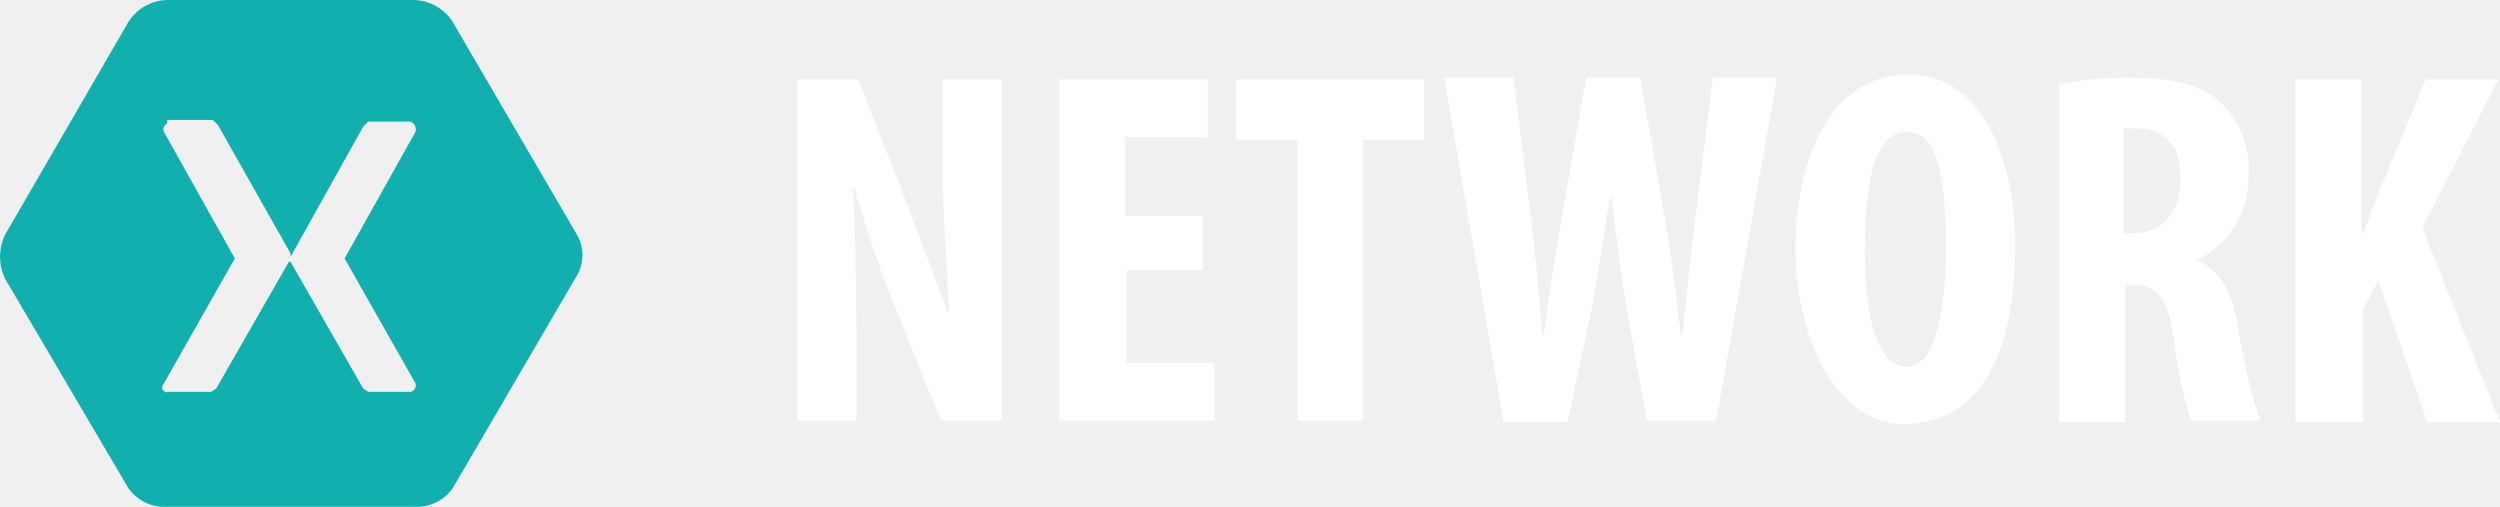
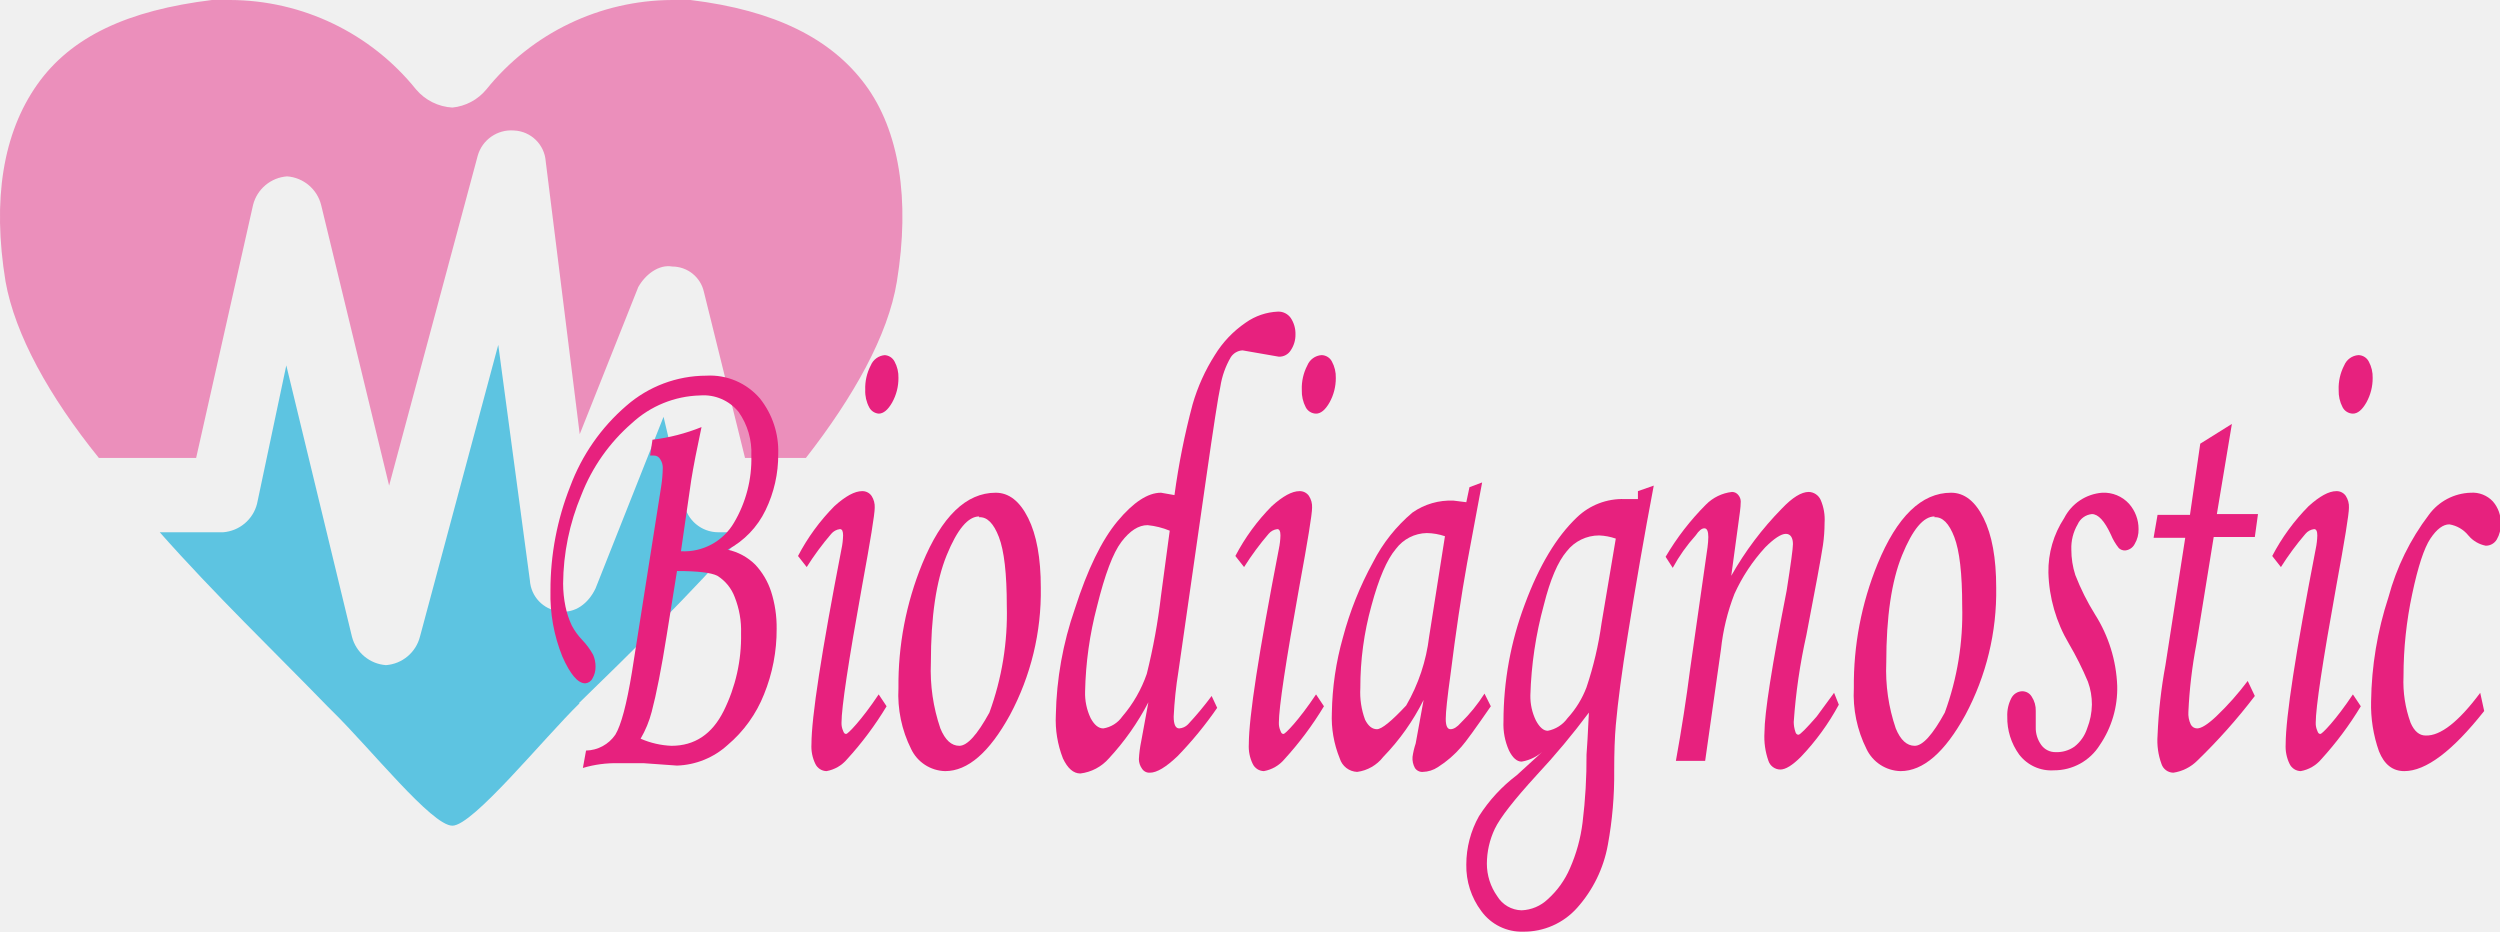
- <svg xmlns="http://www.w3.org/2000/svg" id="Pagina_inicia_Movil" data-name="Pagina inicia Movil" viewBox="0 0 148 30">
+ <svg xmlns="http://www.w3.org/2000/svg" viewBox="0 0 316.1 117.8">
  <defs>
-     <style>.cls-1{fill:#fff;}.cls-2{fill:#12afaf;}</style>
+     <style>.cls-1{fill:#5dc4e1;}.cls-1,.cls-2{fill-rule:evenodd;}.cls-2{fill:#eb8fbb;}.cls-3{fill:#e7217e;}</style>
  </defs>
-   <path class="cls-1" d="M1051.4,38.5V18.3h3.6l3.1,7.9,2.2,5.9h0.1c-0.1-2.1-.4-5.7-0.4-9.4V18.3h3.5V38.5h-3.6l-3.1-7.7a62.1,62.1,0,0,1-2-6.1h-0.1c0.1,2,.2,5.2.2,9.2v4.6h-3.5Z" transform="translate(-1004.2 -13.6)" />
-   <path class="cls-1" d="M1075.5,29.6h-4.6v5.5h5.2v3.4h-9.2V18.3h8.8v3.4h-4.9v4.7h4.6v3.2h0Z" transform="translate(-1004.2 -13.6)" />
-   <path class="cls-1" d="M1081,21.9h-3.6V18.3h11.1v3.6h-3.6V38.5H1081V21.9Z" transform="translate(-1004.2 -13.6)" />
-   <path class="cls-1" d="M1093.2,38.5l-3.5-20.3h4.1l1,8.1c0.3,2.3.5,4.6,0.7,7.1h0.1c0.3-2.5.7-4.7,1.1-7.1l1.4-8.1h3.2l1.4,8c0.4,2.3.7,4.5,1,7.2h0.1c0.3-2.6.5-4.8,0.8-7.2l1-8h3.8l-3.6,20.3h-4.1l-1.2-6.6c-0.3-1.9-.6-4.2-0.9-6.6h-0.1c-0.4,2.4-.7,4.7-1.1,6.7l-1.4,6.6h-3.8Z" transform="translate(-1004.2 -13.6)" />
-   <path class="cls-1" d="M1123.5,28c0,7.6-2.7,10.7-6.6,10.7s-6.4-4.9-6.4-10.4,2.2-10.3,6.7-10.3S1123.5,23.4,1123.5,28Zm-8.9.4c0,4.6.9,6.9,2.5,6.9s2.3-3,2.3-7.1-0.5-6.8-2.3-6.8S1114.6,24,1114.6,28.4Z" transform="translate(-1004.2 -13.6)" />
-   <path class="cls-1" d="M1126,18.6a20.9,20.9,0,0,1,4.3-.4c2.2,0,4.1.3,5.4,1.5a5.4,5.4,0,0,1,1.6,4.2,5.3,5.3,0,0,1-3.1,5.1h0c1.4,0.5,2.1,1.8,2.5,4a33.9,33.9,0,0,0,1.3,5.5h-4.1a27.3,27.3,0,0,1-1-4.8c-0.4-2.5-1-3.2-2.3-3.2H1130v8.1h-3.9v-20H1126Zm3.9,8.8h0.7c1.7,0,2.7-1.4,2.7-3.2s-0.7-2.9-2.5-3h-0.9v6.2Z" transform="translate(-1004.2 -13.6)" />
-   <path class="cls-1" d="M1140.1,18.3h3.9v9.1h0.1l1-2.6,2.7-6.5h4.3l-4.5,8.8,4.6,11.5h-4.3l-2.9-8.4-0.9,1.7v6.7h-4V18.3h0Z" transform="translate(-1004.2 -13.6)" />
-   <g id="Logo">
-     <g id="xamagon">
-       <path id="Logo-2" class="cls-2" d="M1014.1,13.6a2.8,2.8,0,0,0-2.3,1.3l-7.3,12.6a3,3,0,0,0,0,2.6l7.3,12.4a2.6,2.6,0,0,0,2.3,1.1h14.6a2.6,2.6,0,0,0,2.3-1.1l7.3-12.5a2.4,2.4,0,0,0,0-2.6L1031,14.9a2.8,2.8,0,0,0-2.3-1.3h-14.6Zm0.1,7.1h2.6l0.3,0.3,4.3,7.6v0.2h0l4.3-7.7,0.3-.3h2.5a0.5,0.5,0,0,1,.3.6l-4.2,7.5,4.2,7.4a0.4,0.4,0,0,1-.3.5H1026l-0.3-.2-4.3-7.5h-0.1l-4.3,7.5-0.3.2h-2.5a0.3,0.3,0,0,1-.4-0.2,0.4,0.4,0,0,1,.1-0.3l4.2-7.4-4.2-7.5a0.4,0.4,0,0,1,.2-0.5h0V20.7Z" transform="translate(-1004.2 -13.6)" />
+   <g id="Capa_2" data-name="Capa 2">
+     <g id="Capa_1-2" data-name="Capa 1">
+       <path class="cls-1" d="M73.3,88.9c-4.6,4.5-13.5,15.5-16.1,15.5S46.9,94.7,42,89.9l-.6-.6c-6.6-6.8-14.3-14.2-21.2-22h8a4.8,4.8,0,0,0,4.3-3.6l3.7-17.5,8.3,34.3a4.8,4.8,0,0,0,4.3,3.6h0a4.8,4.8,0,0,0,4.3-3.6L63,43.6l4,29.8a4.2,4.2,0,0,0,3.7,3.9c2,.3,3.7-1,4.6-2.9l8.6-21.7,2.6,11a4.4,4.4,0,0,0,4.3,3.6h3.4c-6.9,7.8-14.4,15.2-21,21.6Z" />
+       <path class="cls-2" d="M113.4,35.6c-1.1,6.8-5.5,14.6-11.5,22.3H94.2l-5.2-21a4.1,4.1,0,0,0-4-3.2c-1.7-.3-3.4,1-4.3,2.6L73.3,54.9,69,20.4a4.2,4.2,0,0,0-4-3.9,4.4,4.4,0,0,0-4.6,3.2L49.2,61.4,40.6,25.9a4.8,4.8,0,0,0-4.3-3.6h0A4.8,4.8,0,0,0,32,25.9l-7.2,32H12.5C6.2,50.1,1.9,42.3.7,35.6-1,25.2.4,16.8,4.7,10.7S16.2,1.3,26.8,0h2.3A30.3,30.3,0,0,1,52.6,11.3a6.5,6.5,0,0,0,4.6,2.3,6.4,6.4,0,0,0,4.3-2.3A30.3,30.3,0,0,1,85,0h2.3C98,1.3,105.1,4.9,109.4,10.7s5.7,14.5,4,24.9Z" />
+       <path class="cls-3" d="M82.2,57.6l.3-2A24.5,24.5,0,0,0,88.7,54q-.9,4.2-1.3,6.7l-1.3,9a7.3,7.3,0,0,0,6.7-3.6,15.8,15.8,0,0,0,2.2-8.5,8.9,8.9,0,0,0-1.6-5.5A5.7,5.7,0,0,0,88.5,50a13.2,13.2,0,0,0-8.6,3.5,23.1,23.1,0,0,0-6.4,9.1,29.5,29.5,0,0,0-2.3,11.2,14.6,14.6,0,0,0,.3,2.9,10.9,10.9,0,0,0,.8,2.4,8.2,8.2,0,0,0,1.3,1.8A9,9,0,0,1,75,82.8a3.7,3.7,0,0,1,.3,1.5,2.8,2.8,0,0,1-.4,1.5,1.1,1.1,0,0,1-.9.6q-1.4,0-2.9-3.4a20.8,20.8,0,0,1-1.5-8.3,35.6,35.6,0,0,1,2.5-13.2,24.9,24.9,0,0,1,7.1-10.2,15.4,15.4,0,0,1,10.1-3.8,8.3,8.3,0,0,1,6.8,2.9,10.7,10.7,0,0,1,2.3,7,16,16,0,0,1-1.6,7.1,11.1,11.1,0,0,1-4.8,5,7.1,7.1,0,0,1,3.5,1.9,9.1,9.1,0,0,1,2,3.4,14.9,14.9,0,0,1,.7,4.7,21.7,21.7,0,0,1-1.6,8.3A16.2,16.2,0,0,1,92,94.2a10,10,0,0,1-6.4,2.6l-4.2-.3H78.2a14.5,14.5,0,0,0-4.5.6l.4-2.2a4.6,4.6,0,0,0,3.7-2q1.1-1.8,2.1-7.9l3.7-23.5a16.9,16.9,0,0,0,.2-2.3,1.9,1.9,0,0,0-.3-1.1.9.9,0,0,0-.8-.5Zm3.4,14.6-1.3,8.1q-1,6.3-1.9,9.7a13.5,13.5,0,0,1-1.4,3.4,10.8,10.8,0,0,0,3.9.9q4.4,0,6.6-4.4a21.1,21.1,0,0,0,2.2-9.8,11.5,11.5,0,0,0-.8-4.6,5.4,5.4,0,0,0-2.2-2.7Q89.5,72.2,85.6,72.2Z" />
+       <path class="cls-3" d="M102,71.7l-1.1-1.4a26.1,26.1,0,0,1,4.6-6.3q2.1-1.9,3.5-1.9a1.4,1.4,0,0,1,1.2.6,2.5,2.5,0,0,1,.4,1.5q0,1.2-1.6,9.9-2.6,14.4-2.6,17.3a2.3,2.3,0,0,0,.2,1c.1.3.2.4.4.4s1.9-1.7,4.1-5l1,1.5a42.1,42.1,0,0,1-5,6.7,4.4,4.4,0,0,1-2.6,1.5,1.6,1.6,0,0,1-1.4-.9,5,5,0,0,1-.5-2.5q0-5.1,3.8-24.7a9.2,9.2,0,0,0,.2-1.7c0-.5-.1-.8-.4-.8a1.7,1.7,0,0,0-1.1.6A35.5,35.5,0,0,0,102,71.7Zm9.8-26.8a1.5,1.5,0,0,1,1.3.8,4.1,4.1,0,0,1,.5,2.1,6.3,6.3,0,0,1-.8,3.1q-.8,1.4-1.7,1.4a1.5,1.5,0,0,1-1.2-.8,4.3,4.3,0,0,1-.5-2.2,6.2,6.2,0,0,1,.7-3.1A2.1,2.1,0,0,1,111.9,44.9Z" />
+       <path class="cls-3" d="M125.9,62.3q2.5,0,4.1,3.2t1.6,8.8a33,33,0,0,1-3.9,16.1q-3.9,7.1-8.2,7.1a4.9,4.9,0,0,1-4.3-2.8,15.4,15.4,0,0,1-1.6-7.7,40.4,40.4,0,0,1,3-15.7Q120.3,62.3,125.9,62.3Zm-2.1,3q-2.1,0-4.1,4.9t-2,13.6a22.7,22.7,0,0,0,1.2,8.3q.9,2.2,2.4,2.2t3.8-4.2a36.4,36.4,0,0,0,2.2-13.5q0-6.1-1-8.7T123.8,65.4Z" />
+       <path class="cls-3" d="M153.2,88l.7,1.5a47.6,47.6,0,0,1-5,6.1q-2.2,2.1-3.5,2.1a1.1,1.1,0,0,1-1-.5,2.1,2.1,0,0,1-.4-1.2,15.1,15.1,0,0,1,.3-2.3l.9-4.9a32.5,32.5,0,0,1-5,7.1,5.7,5.7,0,0,1-3.6,1.9q-1.3,0-2.2-1.9a13.3,13.3,0,0,1-.9-5.5A43.3,43.3,0,0,1,135.9,77q2.4-7.5,5.4-11.1t5.5-3.6l1.7.3a92,92,0,0,1,2.3-11.5,24,24,0,0,1,2.8-6.2,13.5,13.5,0,0,1,3.9-4.1,7.6,7.6,0,0,1,4.1-1.4,1.9,1.9,0,0,1,1.6.8,3.6,3.6,0,0,1,.6,2.1,3.5,3.5,0,0,1-.6,2,1.7,1.7,0,0,1-1.5.8l-2.3-.4-2.3-.4a1.9,1.9,0,0,0-1.5.9,10.6,10.6,0,0,0-1.3,3.7q-.4,1.8-1.8,11.6l-3.5,24.4a51,51,0,0,0-.6,5.7q0,1.5.7,1.5a1.7,1.7,0,0,0,1.1-.5A41.3,41.3,0,0,0,153.2,88Zm-5.3-20.9a9.9,9.9,0,0,0-2.8-.7q-1.7,0-3.3,2.1t-3.1,8.2a45.9,45.9,0,0,0-1.5,10.7,7.3,7.3,0,0,0,.7,3.4q.7,1.3,1.6,1.3a3.6,3.6,0,0,0,2.4-1.5,16.6,16.6,0,0,0,3.1-5.4,78.3,78.3,0,0,0,1.8-9.9Z" />
+       <path class="cls-3" d="M157.3,71.7l-1.1-1.4a26.1,26.1,0,0,1,4.6-6.3q2.1-1.9,3.5-1.9a1.4,1.4,0,0,1,1.2.6,2.5,2.5,0,0,1,.4,1.5q0,1.2-1.6,9.9-2.6,14.4-2.6,17.3a2.3,2.3,0,0,0,.2,1c.1.3.2.4.4.4s1.9-1.7,4.1-5l1,1.5a42.3,42.3,0,0,1-5,6.7,4.4,4.4,0,0,1-2.6,1.5,1.6,1.6,0,0,1-1.4-.9,5,5,0,0,1-.5-2.5q0-5.1,3.8-24.7a9.1,9.1,0,0,0,.2-1.7q0-.8-.4-.8a1.7,1.7,0,0,0-1.1.6A35.6,35.6,0,0,0,157.3,71.7Zm9.8-26.8a1.5,1.5,0,0,1,1.3.8,4.1,4.1,0,0,1,.5,2.1,6.3,6.3,0,0,1-.8,3.1q-.8,1.4-1.7,1.4a1.5,1.5,0,0,1-1.3-.8,4.4,4.4,0,0,1-.5-2.2,6.2,6.2,0,0,1,.7-3.1A2.1,2.1,0,0,1,167.1,44.9Z" />
+       <path class="cls-3" d="M185.8,61.6l1.6-.6-1.9,10.2q-1.1,6.1-2.1,14.1-.6,4.3-.6,5.6t.6,1.3,1.3-.8a20.6,20.6,0,0,0,3-3.7l.8,1.6q-2.9,4.2-3.7,5.1a13.3,13.3,0,0,1-3,2.6,3.6,3.6,0,0,1-1.9.6,1.1,1.1,0,0,1-1-.5,2.5,2.5,0,0,1-.3-1.4A9.4,9.4,0,0,1,179,94l1-5.5a28.8,28.8,0,0,1-5.1,7.2,5,5,0,0,1-3.3,1.9,2.4,2.4,0,0,1-2.2-1.7,13.7,13.7,0,0,1-1-5.8,37.1,37.1,0,0,1,1.4-9.5,42.2,42.2,0,0,1,3.8-9.5,20.2,20.2,0,0,1,5-6.3,8.4,8.4,0,0,1,5.2-1.5l1.6.2Zm-3.1,6.2a7.5,7.5,0,0,0-2.3-.4,5,5,0,0,0-3.9,2q-1.7,2-3.1,7.2A38.7,38.7,0,0,0,172,87a9.9,9.9,0,0,0,.6,4q.6,1.2,1.5,1.2t3.7-3a22.7,22.7,0,0,0,2.9-8.7Z" />
+       <path class="cls-3" d="M207.1,62.1l2-.7q-1.8,9.5-3.3,19-1.1,6.8-1.5,11.3-.2,2.3-.2,5.7a49.3,49.3,0,0,1-.8,9.4,16.3,16.3,0,0,1-3.9,8,9,9,0,0,1-6.8,3,6.3,6.3,0,0,1-5.3-2.6,9.5,9.5,0,0,1-1.9-5.9,12.5,12.5,0,0,1,1.6-6.1,19.9,19.9,0,0,1,4.8-5.2l3.5-3.2a5.4,5.4,0,0,1-2.9,1.5q-.9,0-1.6-1.4a8.1,8.1,0,0,1-.7-3.7,42,42,0,0,1,2.7-14.8q2.7-7.3,6.6-11a8.3,8.3,0,0,1,6-2.3h1.7Zm-6.2,28a93.8,93.8,0,0,1-6.6,7.9q-4.3,4.7-5.3,6.8a10.4,10.4,0,0,0-1,4.4,7.1,7.1,0,0,0,1.3,4.1,3.7,3.7,0,0,0,3.1,1.8,5.1,5.1,0,0,0,3.3-1.4,11.2,11.2,0,0,0,2.8-3.9,20.5,20.5,0,0,0,1.6-5.8,67,67,0,0,0,.5-8.6Q200.7,94.3,200.9,90.1Zm3.4-22a7.4,7.4,0,0,0-2.1-.4,5.2,5.2,0,0,0-4.1,2q-1.7,2-2.9,6.8a48.8,48.8,0,0,0-1.7,11.4,7,7,0,0,0,.7,3.2q.7,1.3,1.5,1.3a4,4,0,0,0,2.5-1.6,12.1,12.1,0,0,0,2.4-3.9,44.7,44.7,0,0,0,1.9-8.1Z" />
+       <path class="cls-3" d="M211.5,71.8l-.9-1.4a32.9,32.9,0,0,1,5.1-6.6,5.5,5.5,0,0,1,3.3-1.6,1,1,0,0,1,.8.4,1.3,1.3,0,0,1,.3.8,11.3,11.3,0,0,1-.1,1.3l-1.1,8.1a40.7,40.7,0,0,1,6.4-8.5q2-2.1,3.4-2.1a1.7,1.7,0,0,1,1.5,1,6.2,6.2,0,0,1,.5,2.9,20.3,20.3,0,0,1-.2,2.8q-.4,2.6-2.1,11.4a73.4,73.4,0,0,0-1.6,11,3.9,3.9,0,0,0,.2,1.2q.1.4.4.4t2.3-2.3l2.2-3,.6,1.5a30.6,30.6,0,0,1-4.8,6.6q-1.6,1.6-2.6,1.6a1.6,1.6,0,0,1-1.5-1.1,9.1,9.1,0,0,1-.5-3.6q0-3.6,2.8-17.9.8-5.1.8-5.9c0-.8-.3-1.3-.9-1.3s-1.5.6-2.6,1.7a22.3,22.3,0,0,0-3.9,5.9,27.2,27.2,0,0,0-1.7,7l-2,14.1h-3.7q1.1-6.1,1.8-11.6l2.2-15.4a11.5,11.5,0,0,0,.1-1.3q0-1.1-.5-1.1t-1.1.9A21.3,21.3,0,0,0,211.5,71.8Z" />
+       <path class="cls-3" d="M246.7,62.3q2.5,0,4.1,3.2t1.6,8.8a33,33,0,0,1-3.9,16.1q-3.9,7.1-8.2,7.1a4.9,4.9,0,0,1-4.3-2.8,15.4,15.4,0,0,1-1.6-7.7,40.4,40.4,0,0,1,3-15.7Q241.1,62.3,246.7,62.3Zm-2.1,3q-2.1,0-4.1,4.9t-2,13.6a22.7,22.7,0,0,0,1.2,8.3q.9,2.2,2.4,2.2t3.8-4.2a36.4,36.4,0,0,0,2.2-13.5q0-6.1-1-8.7T244.6,65.4Z" />
+       <path class="cls-3" d="M265.8,62.3a4.3,4.3,0,0,1,3.4,1.4,4.8,4.8,0,0,1,1.2,3.2,3.5,3.5,0,0,1-.5,1.9,1.5,1.5,0,0,1-1.2.8,1.1,1.1,0,0,1-.8-.3,7.1,7.1,0,0,1-1-1.7q-1.2-2.6-2.4-2.6a2.2,2.2,0,0,0-1.8,1.3,5.9,5.9,0,0,0-.8,3.2,10.4,10.4,0,0,0,.5,3.2,30.1,30.1,0,0,0,2.5,5,18.1,18.1,0,0,1,2.8,9,12.7,12.7,0,0,1-2.2,7.5,6.8,6.8,0,0,1-5.8,3.2,5.1,5.1,0,0,1-4.4-2,7.9,7.9,0,0,1-1.5-4.8,4.6,4.6,0,0,1,.5-2.3,1.6,1.6,0,0,1,1.4-.9,1.4,1.4,0,0,1,1.2.7,3.1,3.1,0,0,1,.5,1.8c0,.3,0,.6,0,1.1s0,.6,0,.9a3.7,3.7,0,0,0,.7,2.3,2.2,2.2,0,0,0,1.8.9,3.9,3.9,0,0,0,2.4-.7,4.8,4.8,0,0,0,1.6-2.3,8.5,8.5,0,0,0,.6-3,8.3,8.3,0,0,0-.5-2.9,40.3,40.3,0,0,0-2.4-4.8,18.6,18.6,0,0,1-2.6-9,12.2,12.2,0,0,1,2-6.9A5.9,5.9,0,0,1,265.8,62.3Z" />
+       <path class="cls-3" d="M278.2,56.1l4-2.5L280.3,65h5.2l-.4,2.9h-5.2l-2.2,13.6a60,60,0,0,0-1,8.5,3.2,3.2,0,0,0,.3,1.6.9.9,0,0,0,.8.5q.8,0,2.4-1.5a36.3,36.3,0,0,0,4-4.5l.9,1.9a73,73,0,0,1-7.3,8.2,5.4,5.4,0,0,1-3,1.5,1.6,1.6,0,0,1-1.5-1.1,8.6,8.6,0,0,1-.5-3.6,62.7,62.7,0,0,1,1-8.9l2.5-16.1h-4l.5-2.9h4.1Z" />
+       <path class="cls-3" d="M288.4,71.7l-1.1-1.4a26.1,26.1,0,0,1,4.6-6.3q2.1-1.9,3.5-1.9a1.4,1.4,0,0,1,1.2.6,2.5,2.5,0,0,1,.4,1.5q0,1.2-1.6,9.9-2.6,14.4-2.6,17.3a2.3,2.3,0,0,0,.2,1c.1.3.2.4.4.4s1.9-1.7,4.1-5l1,1.5a42.3,42.3,0,0,1-5,6.7,4.4,4.4,0,0,1-2.6,1.5,1.6,1.6,0,0,1-1.4-.9,5,5,0,0,1-.5-2.5q0-5.1,3.8-24.7a9.1,9.1,0,0,0,.2-1.7q0-.8-.4-.8a1.7,1.7,0,0,0-1.1.6A35.6,35.6,0,0,0,288.4,71.7Zm9.8-26.8a1.5,1.5,0,0,1,1.3.8,4.1,4.1,0,0,1,.5,2.1,6.3,6.3,0,0,1-.8,3.1q-.8,1.4-1.7,1.4a1.5,1.5,0,0,1-1.3-.8,4.4,4.4,0,0,1-.5-2.2,6.2,6.2,0,0,1,.7-3.1A2.1,2.1,0,0,1,298.2,44.9Z" />
+       <path class="cls-3" d="M313.6,87.6l.5,2.3q-6,7.6-10.1,7.6-2.2,0-3.2-2.5a17.5,17.5,0,0,1-1-6.3A44.2,44.2,0,0,1,302,75.5a30.2,30.2,0,0,1,5.1-10.4,6.8,6.8,0,0,1,5.3-2.8,3.5,3.5,0,0,1,2.8,1.1,4.1,4.1,0,0,1,1,2.8,3.8,3.8,0,0,1-.5,2,1.6,1.6,0,0,1-1.4.8,3.8,3.8,0,0,1-2.2-1.3,3.9,3.9,0,0,0-2.4-1.4q-1.2,0-2.4,1.8t-2.3,7a49.6,49.6,0,0,0-1.1,10.4,15.2,15.2,0,0,0,.9,5.9q.7,1.6,1.9,1.6Q309.5,93.1,313.6,87.6Z" />
    </g>
  </g>
</svg>
